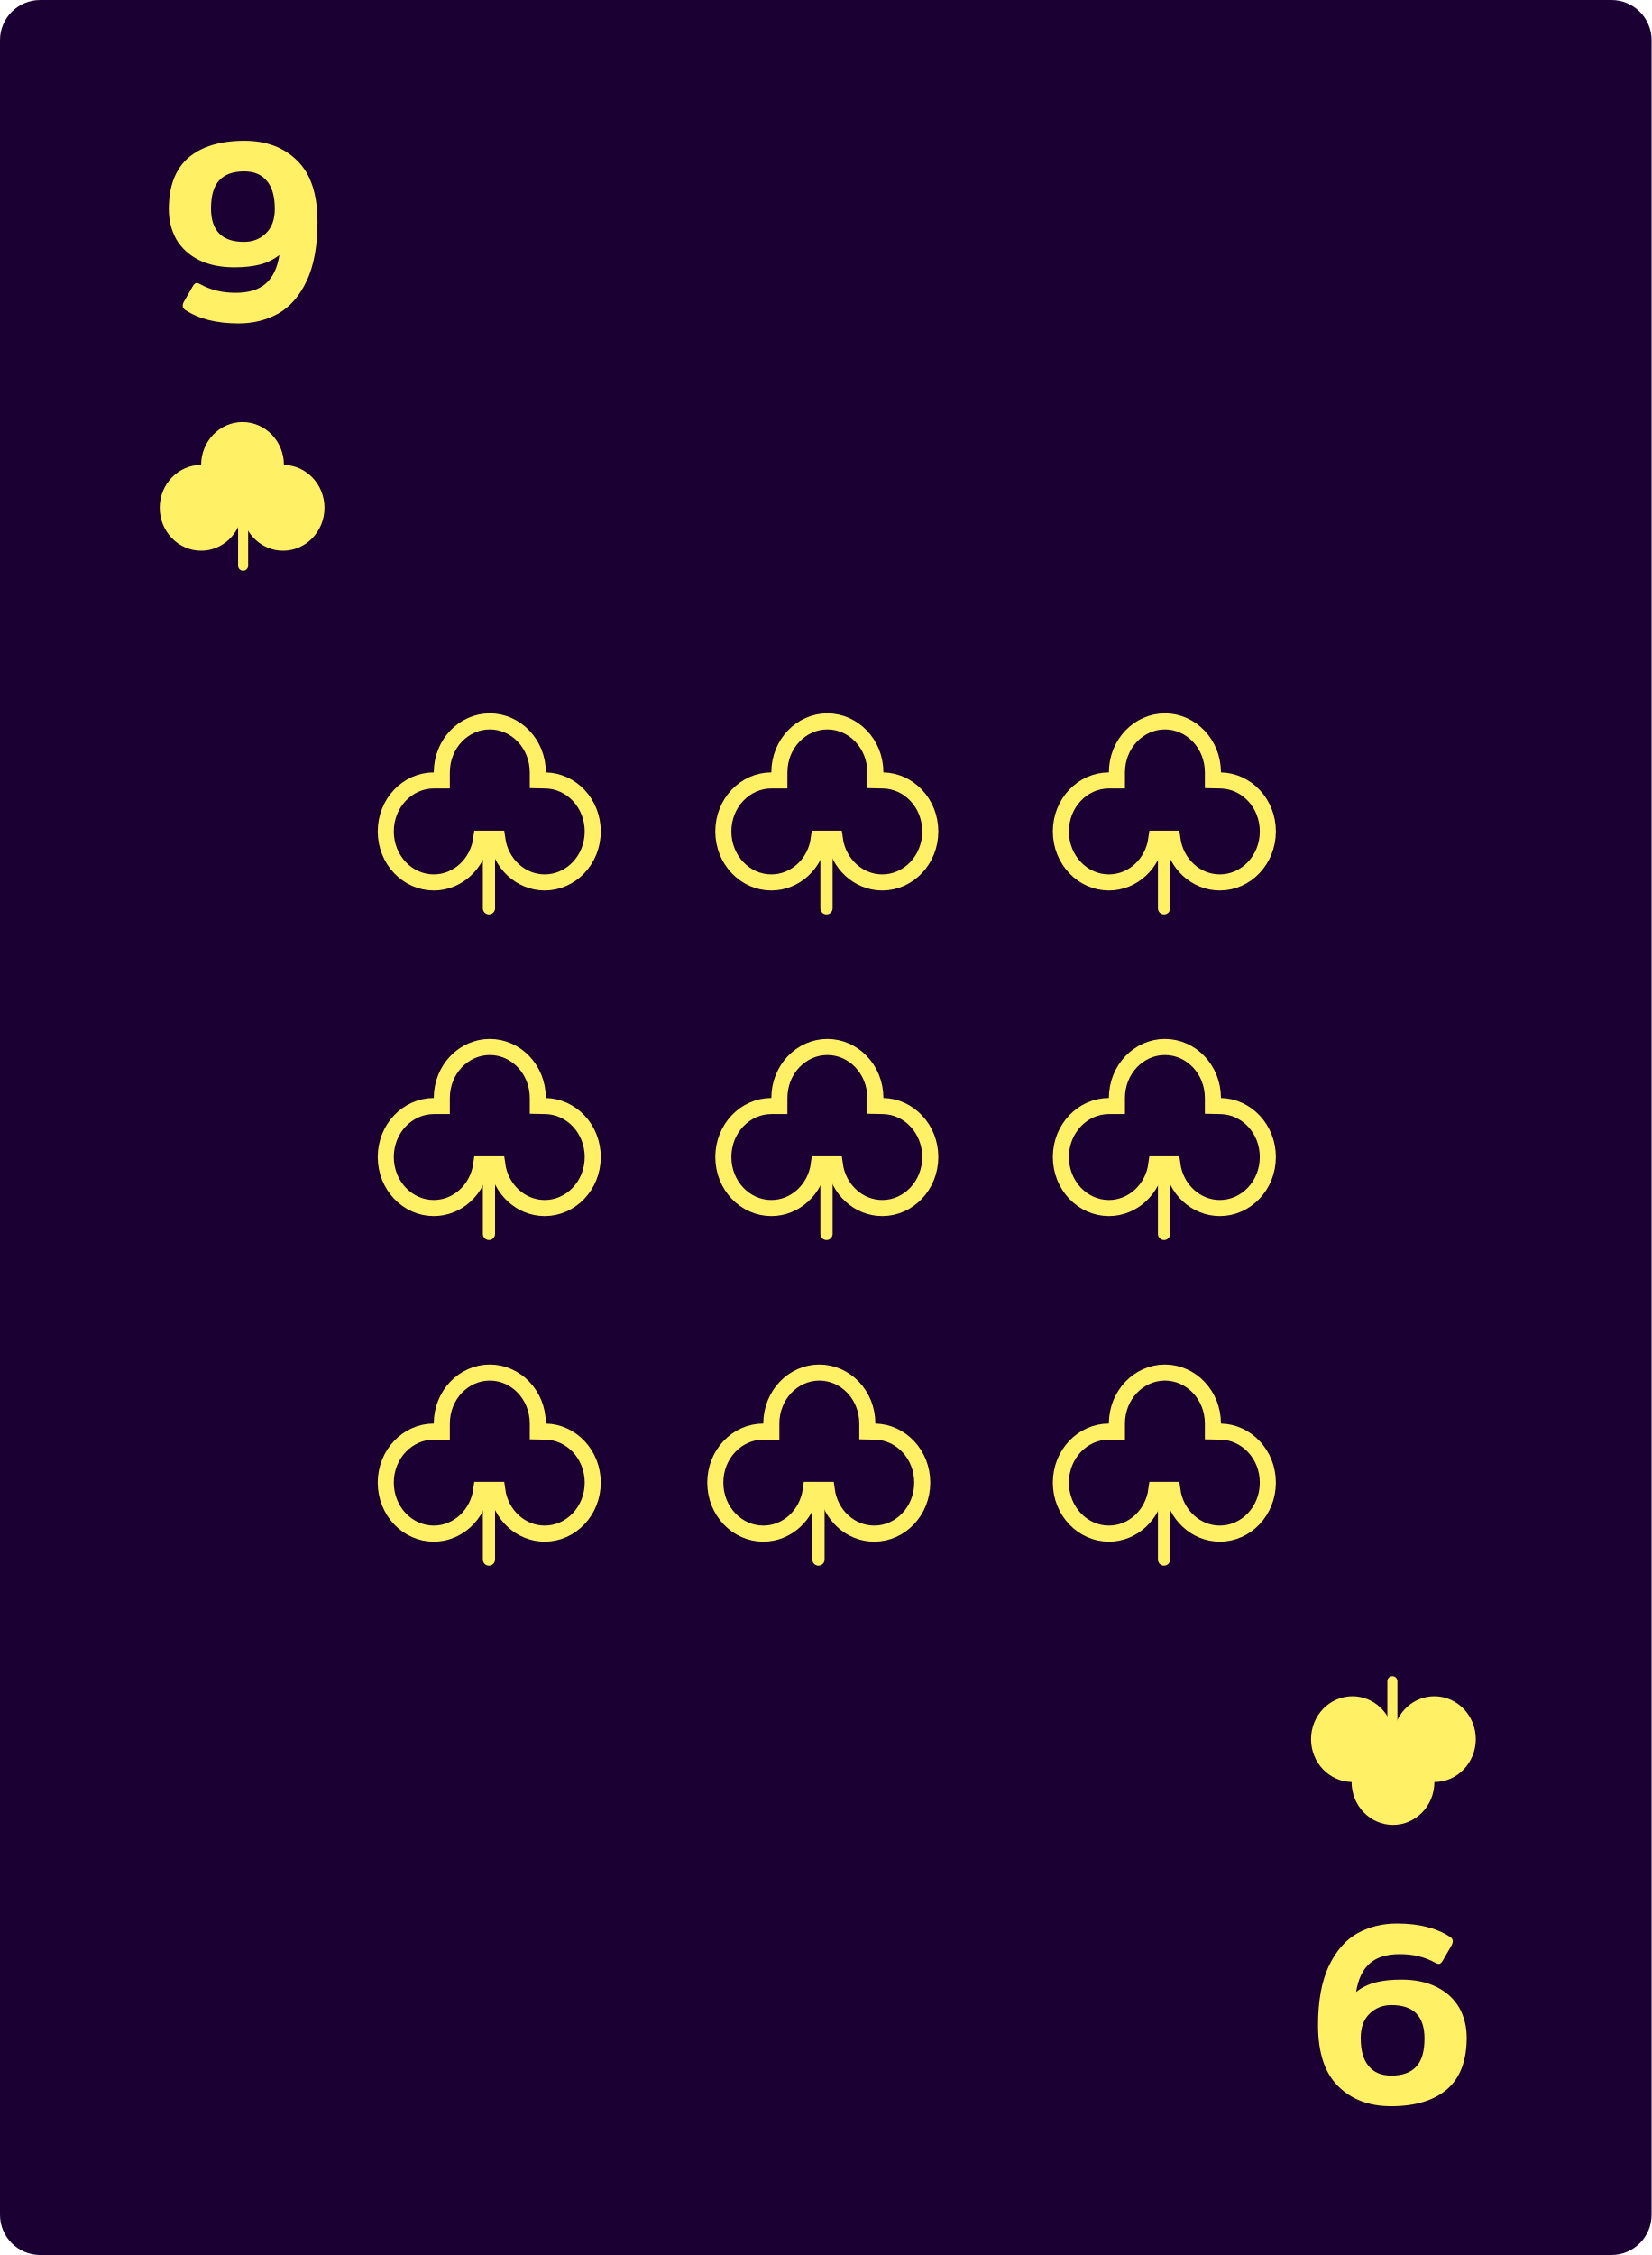
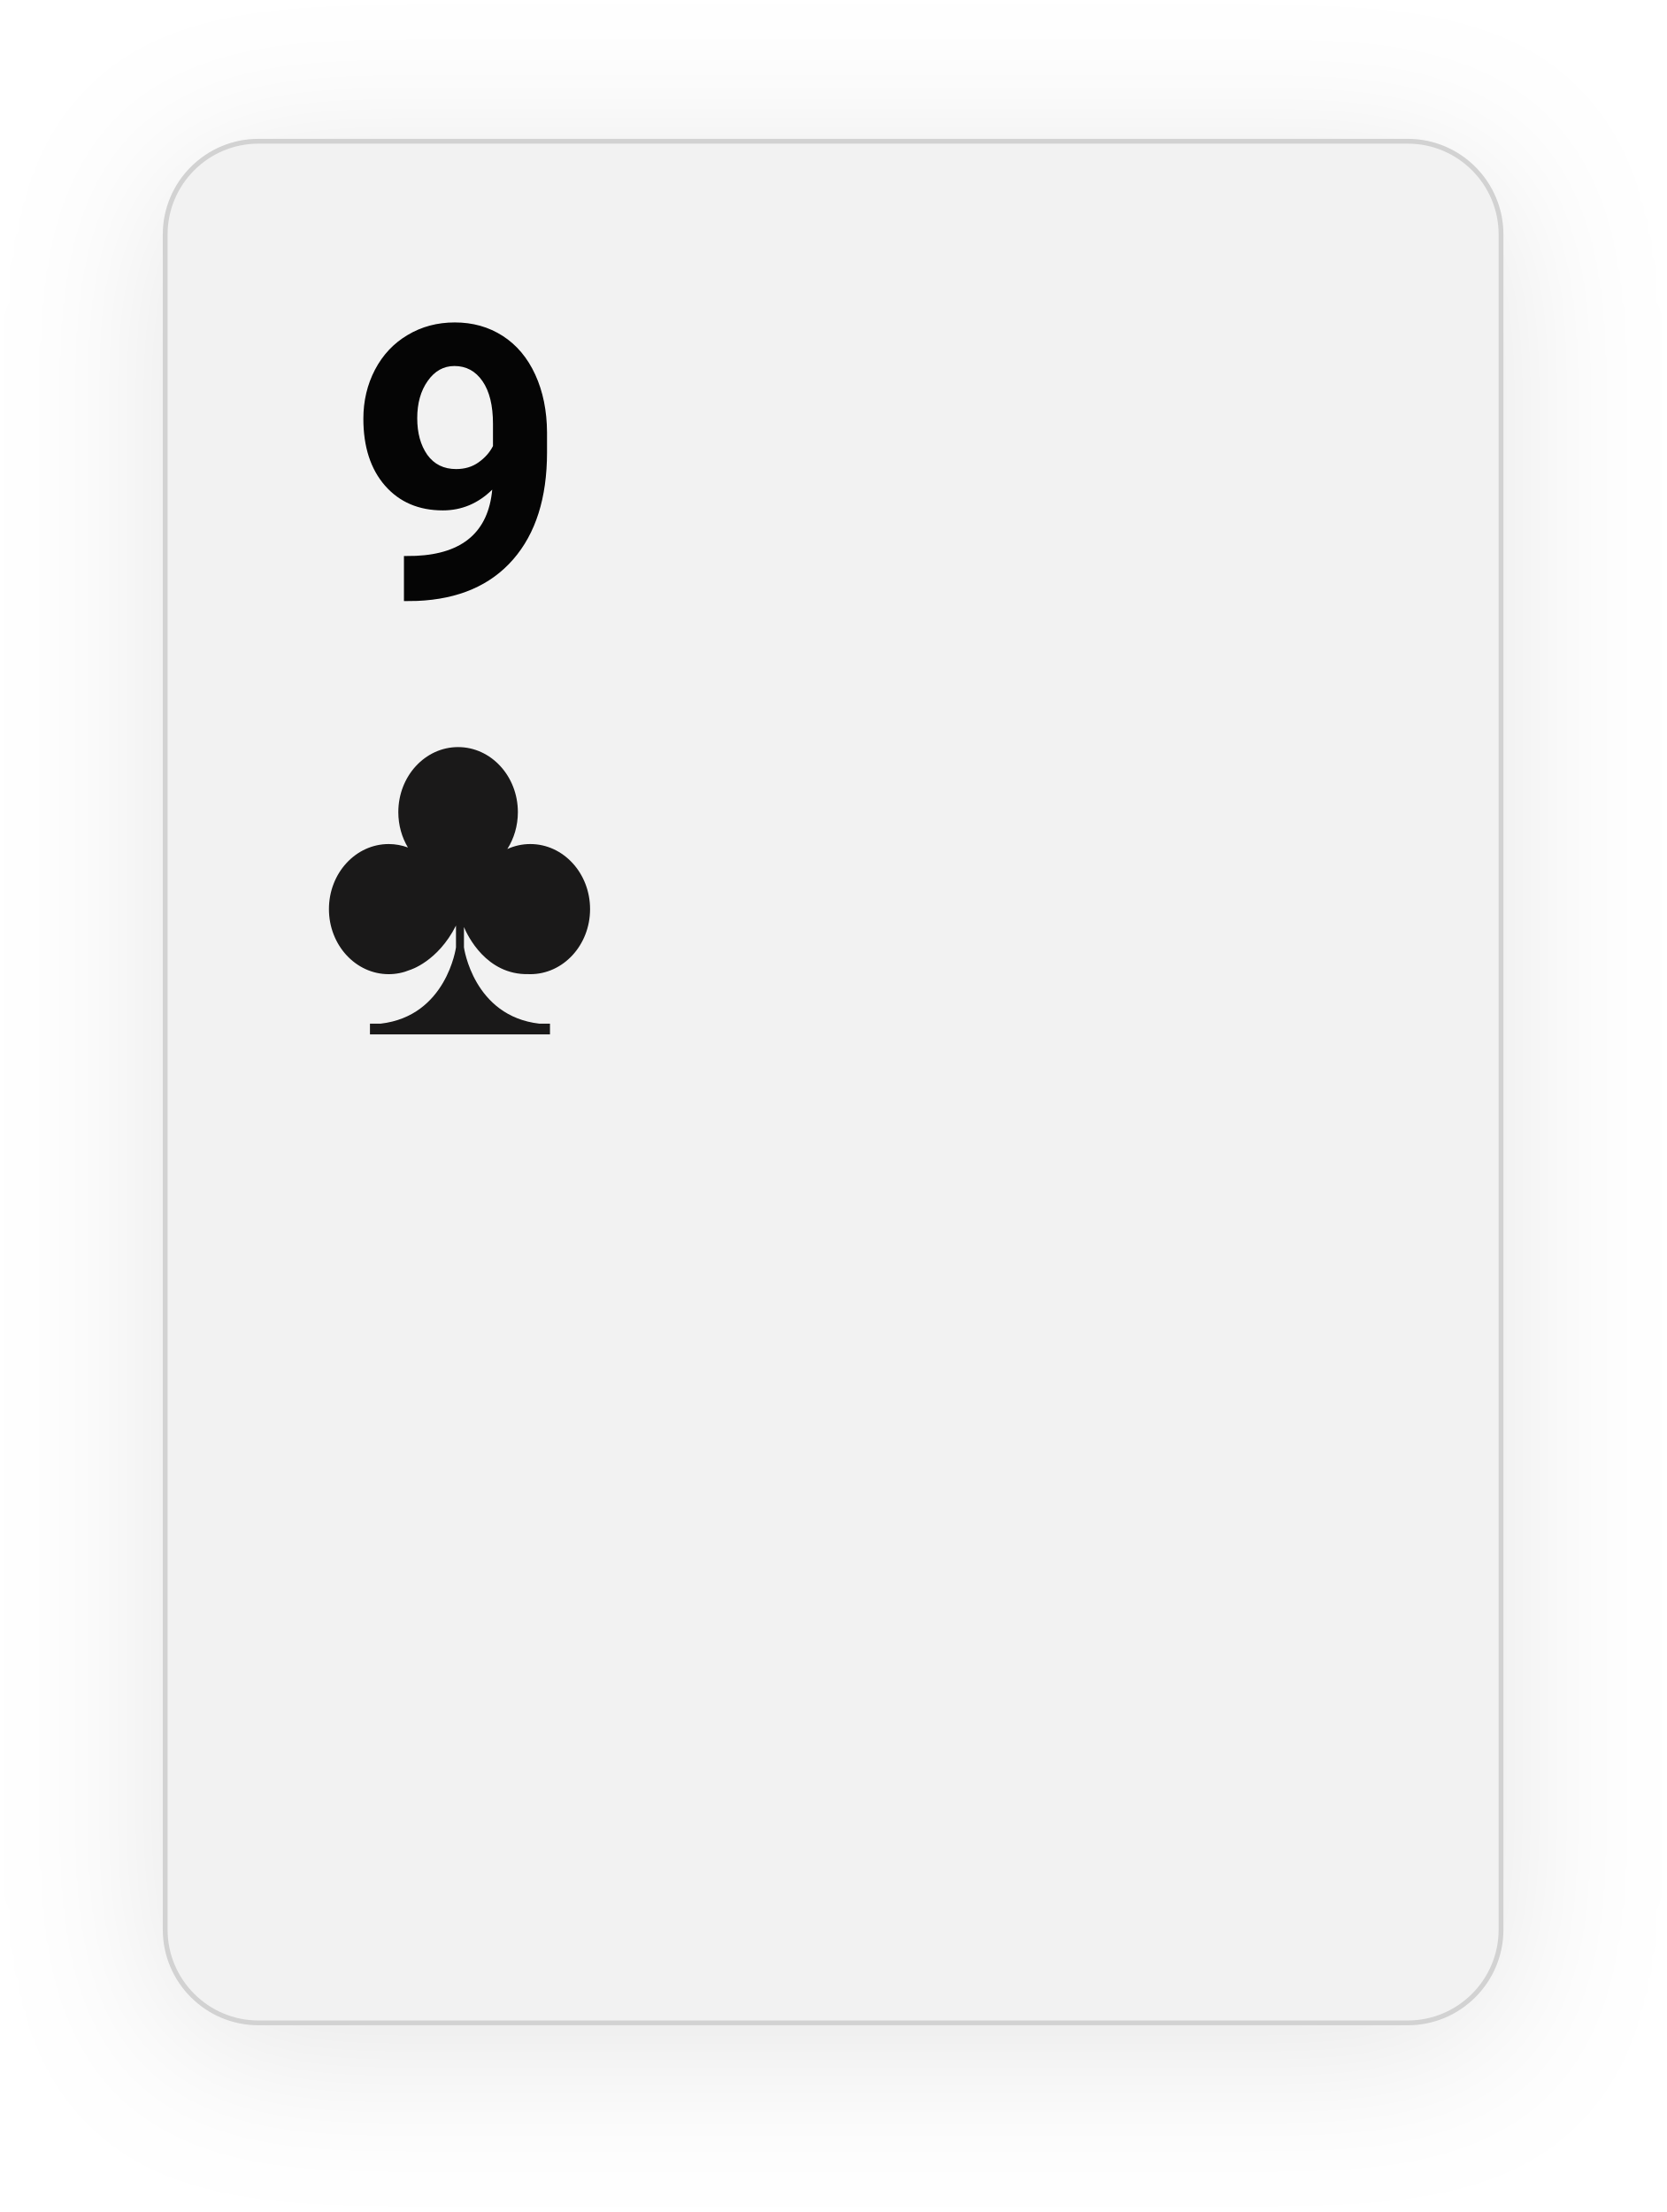
- <svg xmlns="http://www.w3.org/2000/svg" width="822" height="1122" viewBox="0 0 822 1122" fill="none">
-   <path d="M0 20C0 8.954 8.954 0 20 0H802C813.046 0 822 8.954 822 20V1102C822 1113.05 813.046 1122 802 1122H20C8.954 1122 0 1113.05 0 1102V20Z" fill="#1A0033" />
-   <path d="M118.719 160.92C107.711 160.92 98.836 158.659 92.094 154.136C91.326 153.624 90.942 152.941 90.942 152.088C90.942 151.405 91.198 150.637 91.71 149.784L96.062 142.232C96.66 141.293 97.257 140.824 97.855 140.824C98.452 140.824 99.177 141.08 100.031 141.592C104.98 144.323 110.74 145.688 117.311 145.688C123.796 145.688 128.788 144.152 132.287 141.08C135.785 138.008 138.047 133.272 139.071 126.872C136.255 129.091 133.055 130.669 129.471 131.608C125.887 132.547 121.577 133.016 116.543 133.016C109.716 133.016 103.828 131.779 98.879 129.304C94.014 126.829 90.302 123.416 87.743 119.064C85.268 114.627 84.031 109.635 84.031 104.088C84.031 92.653 87.273 84.12 93.758 78.488C100.329 72.856 109.631 70.04 121.663 70.04C132.585 70.04 141.375 73.368 148.031 80.024C154.687 86.595 158.015 96.707 158.015 110.36C158.015 122.392 156.223 132.205 152.639 139.8C149.055 147.309 144.319 152.728 138.431 156.056C132.543 159.299 125.972 160.92 118.719 160.92ZM121.407 120.344C125.759 120.344 129.385 118.936 132.287 116.12C135.273 113.304 136.767 109.251 136.767 103.96C136.767 97.731 135.444 93.08 132.799 90.008C130.239 86.851 126.484 85.272 121.535 85.272C115.988 85.272 111.849 86.765 109.119 89.752C106.388 92.653 105.023 97.304 105.023 103.704C105.023 114.797 110.484 120.344 121.407 120.344Z" fill="#FFF066" />
-   <path d="M141.309 231.337C141.309 231.336 141.309 231.335 141.309 231.333C141.309 219.551 132.085 210 120.706 210C109.327 210 100.103 219.551 100.103 231.333C88.724 231.333 79.5 240.885 79.5 252.667C79.5 264.449 88.724 274 100.103 274C110.489 274 119.08 266.043 120.5 255.695C121.92 266.043 130.511 274 140.897 274C152.276 274 161.5 264.449 161.5 252.667C161.5 241.027 152.498 231.565 141.309 231.337Z" fill="#FFF066" />
-   <rect x="118.5" y="251" width="5" height="33" rx="2.5" fill="#FFF066" />
-   <path d="M695.281 957.08C706.289 957.08 715.164 959.341 721.905 963.864C722.673 964.376 723.057 965.059 723.057 965.912C723.057 966.595 722.801 967.363 722.289 968.216L717.938 975.768C717.34 976.707 716.743 977.176 716.145 977.176C715.548 977.176 714.823 976.92 713.969 976.408C709.02 973.677 703.26 972.312 696.689 972.312C690.204 972.312 685.212 973.848 681.713 976.92C678.215 979.992 675.953 984.728 674.929 991.128C677.745 988.909 680.945 987.331 684.529 986.392C688.113 985.453 692.423 984.984 697.457 984.984C704.284 984.984 710.172 986.221 715.122 988.696C719.985 991.171 723.697 994.584 726.257 998.936C728.732 1003.37 729.969 1008.37 729.969 1013.91C729.969 1025.35 726.727 1033.88 720.241 1039.51C713.671 1045.14 704.369 1047.96 692.337 1047.96C681.415 1047.96 672.625 1044.63 665.969 1037.98C659.313 1031.41 655.985 1021.29 655.985 1007.64C655.985 995.608 657.777 985.795 661.361 978.2C664.945 970.691 669.681 965.272 675.569 961.944C681.457 958.701 688.028 957.08 695.281 957.08ZM692.593 997.656C688.241 997.656 684.615 999.064 681.713 1001.88C678.727 1004.7 677.233 1008.75 677.233 1014.04C677.233 1020.27 678.556 1024.92 681.201 1027.99C683.761 1031.15 687.516 1032.73 692.465 1032.73C698.012 1032.73 702.151 1031.23 704.881 1028.25C707.612 1025.35 708.977 1020.7 708.977 1014.3C708.977 1003.2 703.516 997.656 692.593 997.656Z" fill="#FFF066" />
-   <path d="M672.691 886.663C672.691 886.664 672.691 886.665 672.691 886.667C672.691 898.449 681.915 908 693.294 908C704.673 908 713.897 898.449 713.897 886.667C725.276 886.667 734.5 877.115 734.5 865.333C734.5 853.551 725.276 844 713.897 844C703.511 844 694.92 851.957 693.5 862.305C692.08 851.957 683.489 844 673.103 844C661.724 844 652.5 853.551 652.5 865.333C652.5 876.973 661.502 886.435 672.691 886.663Z" fill="#FFF066" />
-   <rect x="695.5" y="867" width="5" height="33" rx="2.5" transform="rotate(-180 695.5 867)" fill="#FFF066" />
-   <path d="M435.668 546.317V550.236L439.586 550.317C452.372 550.581 463 561.65 463 575.689C463 589.902 452.111 601.066 439.111 601.066C427.238 601.066 417.144 591.777 415.464 579.324H407.536C405.856 591.777 395.762 601.066 383.889 601.066C370.889 601.066 360 589.902 360 575.689C360 561.475 370.889 550.312 383.889 550.312H387.889V546.312C387.889 532.098 398.778 520.935 411.779 520.935C424.779 520.935 435.668 532.098 435.668 546.312V546.312V546.312V546.312V546.312V546.312V546.312V546.312V546.312V546.312V546.312V546.312V546.312V546.313V546.313V546.313V546.313V546.313V546.313V546.313V546.313V546.313V546.313V546.313V546.313V546.313V546.313V546.313V546.314V546.314V546.314V546.314V546.314V546.314V546.314V546.314V546.314V546.314V546.314V546.314V546.314V546.314V546.314V546.315V546.315V546.315V546.315V546.315V546.315V546.315V546.315V546.315V546.315V546.315V546.315V546.315V546.315V546.315V546.316V546.316V546.316V546.316V546.316V546.316V546.316V546.316V546.316V546.316V546.316V546.316V546.316V546.316V546.316V546.317V546.317V546.317V546.317V546.317V546.317V546.317V546.317V546.317V546.317V546.317V546.317V546.317Z" stroke="#FFF066" stroke-width="8" />
-   <path d="M408.307 583.027C408.307 581.347 409.668 579.986 411.348 579.986C413.028 579.986 414.389 581.347 414.389 583.027V613.959C414.389 615.639 413.028 617 411.348 617C409.668 617 408.307 615.639 408.307 613.959V583.027Z" fill="#FFF066" />
-   <path d="M267.668 708.317V712.236L271.586 712.317C284.372 712.581 295 723.65 295 737.689C295 751.902 284.111 763.066 271.111 763.066C259.238 763.066 249.144 753.777 247.464 741.324H239.536C237.856 753.777 227.762 763.066 215.889 763.066C202.889 763.066 192 751.902 192 737.689C192 723.475 202.889 712.312 215.889 712.312H219.889V708.312C219.889 694.098 230.778 682.935 243.779 682.935C256.779 682.935 267.668 694.098 267.668 708.312V708.312V708.312V708.312V708.312V708.312V708.312V708.312V708.312V708.312V708.312V708.312V708.312V708.313V708.313V708.313V708.313V708.313V708.313V708.313V708.313V708.313V708.313V708.313V708.313V708.313V708.313V708.313V708.314V708.314V708.314V708.314V708.314V708.314V708.314V708.314V708.314V708.314V708.314V708.314V708.314V708.314V708.314V708.315V708.315V708.315V708.315V708.315V708.315V708.315V708.315V708.315V708.315V708.315V708.315V708.315V708.315V708.315V708.316V708.316V708.316V708.316V708.316V708.316V708.316V708.316V708.316V708.316V708.316V708.316V708.316V708.316V708.316V708.317V708.317V708.317V708.317V708.317V708.317V708.317V708.317V708.317V708.317V708.317V708.317V708.317Z" stroke="#FFF066" stroke-width="8" />
-   <path d="M240.307 745.027C240.307 743.347 241.668 741.986 243.348 741.986C245.028 741.986 246.389 743.347 246.389 745.027V775.959C246.389 777.639 245.028 779 243.348 779C241.668 779 240.307 777.639 240.307 775.959V745.027Z" fill="#FFF066" />
-   <path d="M431.668 708.317V712.236L435.586 712.317C448.372 712.581 459 723.65 459 737.689C459 751.902 448.111 763.066 435.111 763.066C423.238 763.066 413.144 753.777 411.464 741.324H403.536C401.856 753.777 391.762 763.066 379.889 763.066C366.889 763.066 356 751.902 356 737.689C356 723.475 366.889 712.312 379.889 712.312H383.889V708.312C383.889 694.098 394.778 682.935 407.779 682.935C420.779 682.935 431.668 694.098 431.668 708.312V708.312V708.312V708.312V708.312V708.312V708.312V708.312V708.312V708.312V708.312V708.312V708.312V708.313V708.313V708.313V708.313V708.313V708.313V708.313V708.313V708.313V708.313V708.313V708.313V708.313V708.313V708.313V708.314V708.314V708.314V708.314V708.314V708.314V708.314V708.314V708.314V708.314V708.314V708.314V708.314V708.314V708.314V708.315V708.315V708.315V708.315V708.315V708.315V708.315V708.315V708.315V708.315V708.315V708.315V708.315V708.315V708.315V708.316V708.316V708.316V708.316V708.316V708.316V708.316V708.316V708.316V708.316V708.316V708.316V708.316V708.316V708.316V708.317V708.317V708.317V708.317V708.317V708.317V708.317V708.317V708.317V708.317V708.317V708.317V708.317Z" stroke="#FFF066" stroke-width="8" />
-   <path d="M404.307 745.027C404.307 743.347 405.668 741.986 407.348 741.986C409.028 741.986 410.389 743.347 410.389 745.027V775.959C410.389 777.639 409.028 779 407.348 779C405.668 779 404.307 777.639 404.307 775.959V745.027Z" fill="#FFF066" />
-   <path d="M603.668 708.317V712.236L607.586 712.317C620.372 712.581 631 723.65 631 737.689C631 751.902 620.111 763.066 607.111 763.066C595.238 763.066 585.144 753.777 583.464 741.324H575.536C573.856 753.777 563.762 763.066 551.889 763.066C538.889 763.066 528 751.902 528 737.689C528 723.475 538.889 712.312 551.889 712.312H555.889V708.312C555.889 694.098 566.778 682.935 579.779 682.935C592.779 682.935 603.668 694.098 603.668 708.312V708.312V708.312V708.312V708.312V708.312V708.312V708.312V708.312V708.312V708.312V708.312V708.312V708.313V708.313V708.313V708.313V708.313V708.313V708.313V708.313V708.313V708.313V708.313V708.313V708.313V708.313V708.313V708.314V708.314V708.314V708.314V708.314V708.314V708.314V708.314V708.314V708.314V708.314V708.314V708.314V708.314V708.314V708.315V708.315V708.315V708.315V708.315V708.315V708.315V708.315V708.315V708.315V708.315V708.315V708.315V708.315V708.315V708.316V708.316V708.316V708.316V708.316V708.316V708.316V708.316V708.316V708.316V708.316V708.316V708.316V708.316V708.316V708.317V708.317V708.317V708.317V708.317V708.317V708.317V708.317V708.317V708.317V708.317V708.317V708.317Z" stroke="#FFF066" stroke-width="8" />
-   <path d="M576.307 745.027C576.307 743.347 577.668 741.986 579.348 741.986C581.028 741.986 582.389 743.347 582.389 745.027V775.959C582.389 777.639 581.028 779 579.348 779C577.668 779 576.307 777.639 576.307 775.959V745.027Z" fill="#FFF066" />
-   <path d="M603.668 546.317V550.236L607.586 550.317C620.372 550.581 631 561.65 631 575.689C631 589.902 620.111 601.066 607.111 601.066C595.238 601.066 585.144 591.777 583.464 579.324H575.536C573.856 591.777 563.762 601.066 551.889 601.066C538.889 601.066 528 589.902 528 575.689C528 561.475 538.889 550.312 551.889 550.312H555.889V546.312C555.889 532.098 566.778 520.935 579.779 520.935C592.779 520.935 603.668 532.098 603.668 546.312V546.312V546.312V546.312V546.312V546.312V546.312V546.312V546.312V546.312V546.312V546.312V546.312V546.313V546.313V546.313V546.313V546.313V546.313V546.313V546.313V546.313V546.313V546.313V546.313V546.313V546.313V546.313V546.314V546.314V546.314V546.314V546.314V546.314V546.314V546.314V546.314V546.314V546.314V546.314V546.314V546.314V546.314V546.315V546.315V546.315V546.315V546.315V546.315V546.315V546.315V546.315V546.315V546.315V546.315V546.315V546.315V546.315V546.316V546.316V546.316V546.316V546.316V546.316V546.316V546.316V546.316V546.316V546.316V546.316V546.316V546.316V546.316V546.317V546.317V546.317V546.317V546.317V546.317V546.317V546.317V546.317V546.317V546.317V546.317V546.317Z" stroke="#FFF066" stroke-width="8" />
-   <path d="M576.307 583.027C576.307 581.347 577.668 579.986 579.348 579.986C581.028 579.986 582.389 581.347 582.389 583.027V613.959C582.389 615.639 581.028 617 579.348 617C577.668 617 576.307 615.639 576.307 613.959V583.027Z" fill="#FFF066" />
-   <path d="M267.668 546.317V550.236L271.586 550.317C284.372 550.581 295 561.65 295 575.689C295 589.902 284.111 601.066 271.111 601.066C259.238 601.066 249.144 591.777 247.464 579.324H239.536C237.856 591.777 227.762 601.066 215.889 601.066C202.889 601.066 192 589.902 192 575.689C192 561.475 202.889 550.312 215.889 550.312H219.889V546.312C219.889 532.098 230.778 520.935 243.779 520.935C256.779 520.935 267.668 532.098 267.668 546.312V546.312V546.312V546.312V546.312V546.312V546.312V546.312V546.312V546.312V546.312V546.312V546.312V546.313V546.313V546.313V546.313V546.313V546.313V546.313V546.313V546.313V546.313V546.313V546.313V546.313V546.313V546.313V546.314V546.314V546.314V546.314V546.314V546.314V546.314V546.314V546.314V546.314V546.314V546.314V546.314V546.314V546.314V546.315V546.315V546.315V546.315V546.315V546.315V546.315V546.315V546.315V546.315V546.315V546.315V546.315V546.315V546.315V546.316V546.316V546.316V546.316V546.316V546.316V546.316V546.316V546.316V546.316V546.316V546.316V546.316V546.316V546.316V546.317V546.317V546.317V546.317V546.317V546.317V546.317V546.317V546.317V546.317V546.317V546.317V546.317Z" stroke="#FFF066" stroke-width="8" />
-   <path d="M240.307 583.027C240.307 581.347 241.668 579.986 243.348 579.986C245.028 579.986 246.389 581.347 246.389 583.027V613.959C246.389 615.639 245.028 617 243.348 617C241.668 617 240.307 615.639 240.307 613.959V583.027Z" fill="#FFF066" />
-   <path d="M603.668 384.317V388.236L607.586 388.317C620.372 388.581 631 399.65 631 413.689C631 427.902 620.111 439.066 607.111 439.066C595.238 439.066 585.144 429.777 583.464 417.324H575.536C573.856 429.777 563.762 439.066 551.889 439.066C538.889 439.066 528 427.902 528 413.689C528 399.475 538.889 388.312 551.889 388.312H555.889V384.312C555.889 370.098 566.778 358.935 579.779 358.935C592.779 358.935 603.668 370.098 603.668 384.312V384.312V384.312V384.312V384.312V384.312V384.312V384.312V384.312V384.312V384.312V384.312V384.312V384.313V384.313V384.313V384.313V384.313V384.313V384.313V384.313V384.313V384.313V384.313V384.313V384.313V384.313V384.313V384.314V384.314V384.314V384.314V384.314V384.314V384.314V384.314V384.314V384.314V384.314V384.314V384.314V384.314V384.314V384.315V384.315V384.315V384.315V384.315V384.315V384.315V384.315V384.315V384.315V384.315V384.315V384.315V384.315V384.315V384.316V384.316V384.316V384.316V384.316V384.316V384.316V384.316V384.316V384.316V384.316V384.316V384.316V384.316V384.316V384.317V384.317V384.317V384.317V384.317V384.317V384.317V384.317V384.317V384.317V384.317V384.317V384.317Z" stroke="#FFF066" stroke-width="8" />
-   <path d="M576.307 421.027C576.307 419.347 577.668 417.986 579.348 417.986C581.028 417.986 582.389 419.347 582.389 421.027V451.959C582.389 453.639 581.028 455 579.348 455C577.668 455 576.307 453.639 576.307 451.959V421.027Z" fill="#FFF066" />
-   <path d="M267.668 384.317V388.236L271.586 388.317C284.372 388.581 295 399.65 295 413.689C295 427.902 284.111 439.066 271.111 439.066C259.238 439.066 249.144 429.777 247.464 417.324H239.536C237.856 429.777 227.762 439.066 215.889 439.066C202.889 439.066 192 427.902 192 413.689C192 399.475 202.889 388.312 215.889 388.312H219.889V384.312C219.889 370.098 230.778 358.935 243.779 358.935C256.779 358.935 267.668 370.098 267.668 384.312V384.312V384.312V384.312V384.312V384.312V384.312V384.312V384.312V384.312V384.312V384.312V384.312V384.313V384.313V384.313V384.313V384.313V384.313V384.313V384.313V384.313V384.313V384.313V384.313V384.313V384.313V384.313V384.314V384.314V384.314V384.314V384.314V384.314V384.314V384.314V384.314V384.314V384.314V384.314V384.314V384.314V384.314V384.315V384.315V384.315V384.315V384.315V384.315V384.315V384.315V384.315V384.315V384.315V384.315V384.315V384.315V384.315V384.316V384.316V384.316V384.316V384.316V384.316V384.316V384.316V384.316V384.316V384.316V384.316V384.316V384.316V384.316V384.317V384.317V384.317V384.317V384.317V384.317V384.317V384.317V384.317V384.317V384.317V384.317V384.317Z" stroke="#FFF066" stroke-width="8" />
-   <path d="M240.307 421.027C240.307 419.347 241.668 417.986 243.348 417.986C245.028 417.986 246.389 419.347 246.389 421.027V451.959C246.389 453.639 245.028 455 243.348 455C241.668 455 240.307 453.639 240.307 451.959V421.027Z" fill="#FFF066" />
-   <path d="M435.668 384.317V388.236L439.586 388.317C452.372 388.581 463 399.65 463 413.689C463 427.902 452.111 439.066 439.111 439.066C427.238 439.066 417.144 429.777 415.464 417.324H407.536C405.856 429.777 395.762 439.066 383.889 439.066C370.889 439.066 360 427.902 360 413.689C360 399.475 370.889 388.312 383.889 388.312H387.889V384.312C387.889 370.098 398.778 358.935 411.779 358.935C424.779 358.935 435.668 370.098 435.668 384.312V384.312V384.312V384.312V384.312V384.312V384.312V384.312V384.312V384.312V384.312V384.312V384.312V384.313V384.313V384.313V384.313V384.313V384.313V384.313V384.313V384.313V384.313V384.313V384.313V384.313V384.313V384.313V384.314V384.314V384.314V384.314V384.314V384.314V384.314V384.314V384.314V384.314V384.314V384.314V384.314V384.314V384.314V384.315V384.315V384.315V384.315V384.315V384.315V384.315V384.315V384.315V384.315V384.315V384.315V384.315V384.315V384.315V384.316V384.316V384.316V384.316V384.316V384.316V384.316V384.316V384.316V384.316V384.316V384.316V384.316V384.316V384.316V384.317V384.317V384.317V384.317V384.317V384.317V384.317V384.317V384.317V384.317V384.317V384.317V384.317Z" stroke="#FFF066" stroke-width="8" />
-   <path d="M408.307 421.027C408.307 419.347 409.668 417.986 411.348 417.986C413.028 417.986 414.389 419.347 414.389 421.027V451.959C414.389 453.639 413.028 455 411.348 455C409.668 455 408.307 453.639 408.307 451.959V421.027Z" fill="#FFF066" />
+ <svg xmlns="http://www.w3.org/2000/svg" width="348" height="462" viewBox="0 0 348 462" fill="none">
+   <g filter="url(#filter0_d_0_385)">
+     <rect x="34" y="29" width="280" height="394" rx="20" fill="#F2F2F2" />
+     <rect x="34.5" y="29.5" width="279" height="393" rx="19.5" stroke="#D2D2D2" />
+   </g>
+   <path d="M102.805 102.266C99.862 105.156 96.424 106.602 92.492 106.602C87.466 106.602 83.443 104.883 80.422 101.445C77.401 97.982 75.891 93.32 75.891 87.461C75.891 83.737 76.698 80.326 78.312 77.227C79.953 74.102 82.232 71.68 85.148 69.961C88.065 68.216 91.346 67.344 94.992 67.344C98.742 67.344 102.076 68.281 104.992 70.156C107.909 72.031 110.174 74.727 111.789 78.242C113.404 81.758 114.224 85.781 114.25 90.312V94.492C114.25 103.971 111.893 111.419 107.18 116.836C102.466 122.253 95.787 125.143 87.141 125.508L84.367 125.547V116.133L86.867 116.094C96.685 115.651 101.997 111.042 102.805 102.266ZM95.266 97.969C97.088 97.969 98.651 97.5 99.953 96.562C101.281 95.625 102.284 94.492 102.961 93.164V88.516C102.961 84.688 102.232 81.719 100.773 79.609C99.315 77.5 97.362 76.445 94.914 76.445C92.648 76.445 90.787 77.487 89.328 79.57C87.87 81.628 87.141 84.219 87.141 87.344C87.141 90.443 87.844 92.995 89.25 95C90.682 96.979 92.688 97.969 95.266 97.969Z" fill="#050505" />
+   <path fill-rule="evenodd" clip-rule="evenodd" d="M110.755 176.288C109.056 176.288 107.437 176.659 105.961 177.328C107.347 175.139 108.161 172.487 108.161 169.627C108.161 162.122 102.571 156.037 95.676 156.037C88.781 156.037 83.191 162.122 83.191 169.627C83.191 172.35 83.93 174.884 85.197 177.01C83.937 176.545 82.588 176.288 81.184 176.288C74.289 176.288 68.7 182.373 68.7 189.878C68.7 197.383 74.289 203.467 81.184 203.467C82.741 203.467 84.231 203.154 85.606 202.587C85.605 202.59 91.416 200.882 95.235 193.315V197.871C95.235 197.871 93.277 212.234 79.471 213.806H77.267V216.044H114.868V213.806H112.665C98.858 212.234 96.9 197.871 96.9 197.871V193.622C97.611 195.327 101.545 203.665 110.384 203.458C110.508 203.461 110.631 203.467 110.755 203.467C117.651 203.467 123.24 197.383 123.24 189.878C123.24 182.373 117.651 176.288 110.755 176.288Z" fill="#1A1919" />
+   <defs>
+     <filter id="filter0_d_0_385" x="0" y="0" width="348" height="462" filterUnits="userSpaceOnUse" color-interpolation-filters="sRGB">
+       <feFlood flood-opacity="0" result="BackgroundImageFix" />
+       <feColorMatrix in="SourceAlpha" type="matrix" values="0 0 0 0 0 0 0 0 0 0 0 0 0 0 0 0 0 0 127 0" result="hardAlpha" />
+       <feOffset dy="5" />
+       <feGaussianBlur stdDeviation="17" />
+       <feColorMatrix type="matrix" values="0 0 0 0 0 0 0 0 0 0 0 0 0 0 0 0 0 0 0.1 0" />
+       <feBlend mode="normal" in2="BackgroundImageFix" result="effect1_dropShadow_0_385" />
+       <feBlend mode="normal" in="SourceGraphic" in2="effect1_dropShadow_0_385" result="shape" />
+     </filter>
+   </defs>
</svg>
